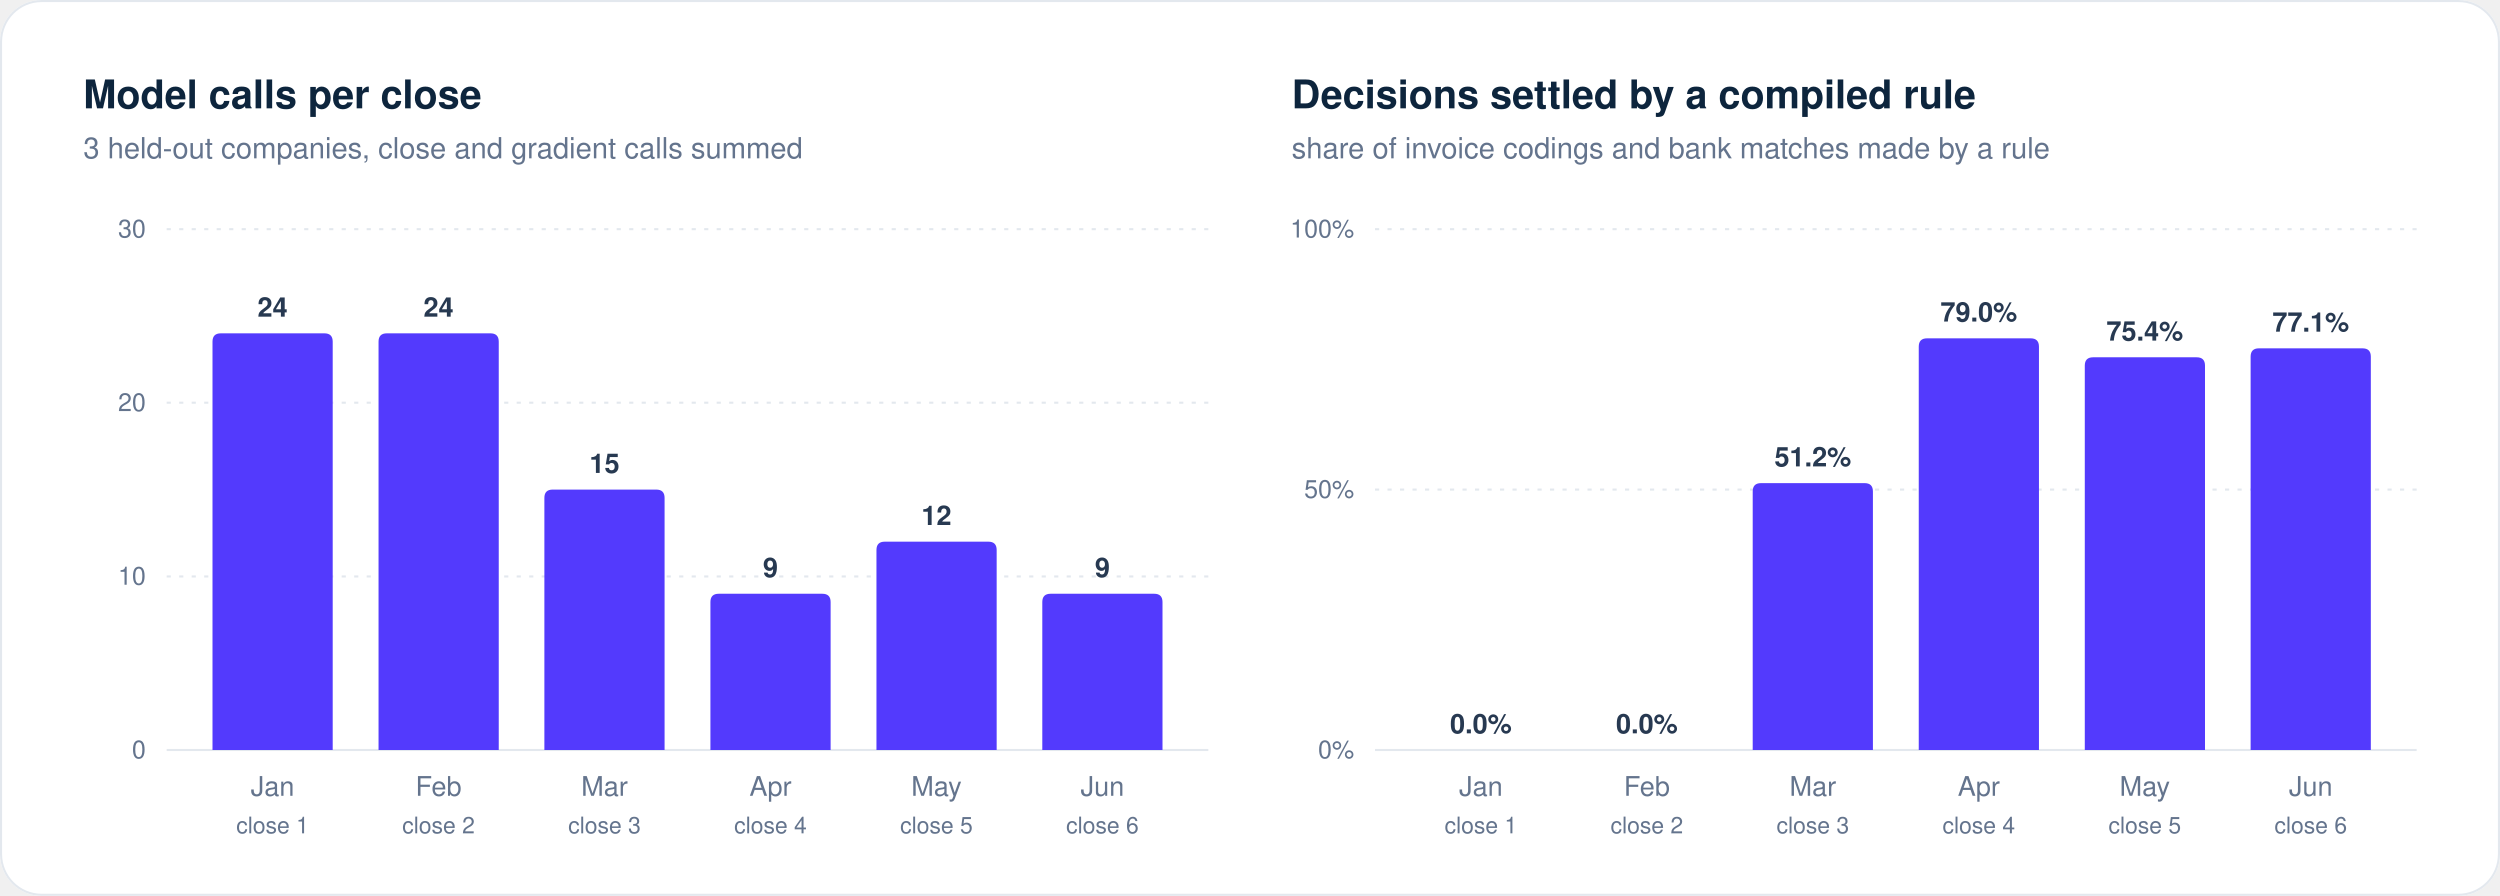
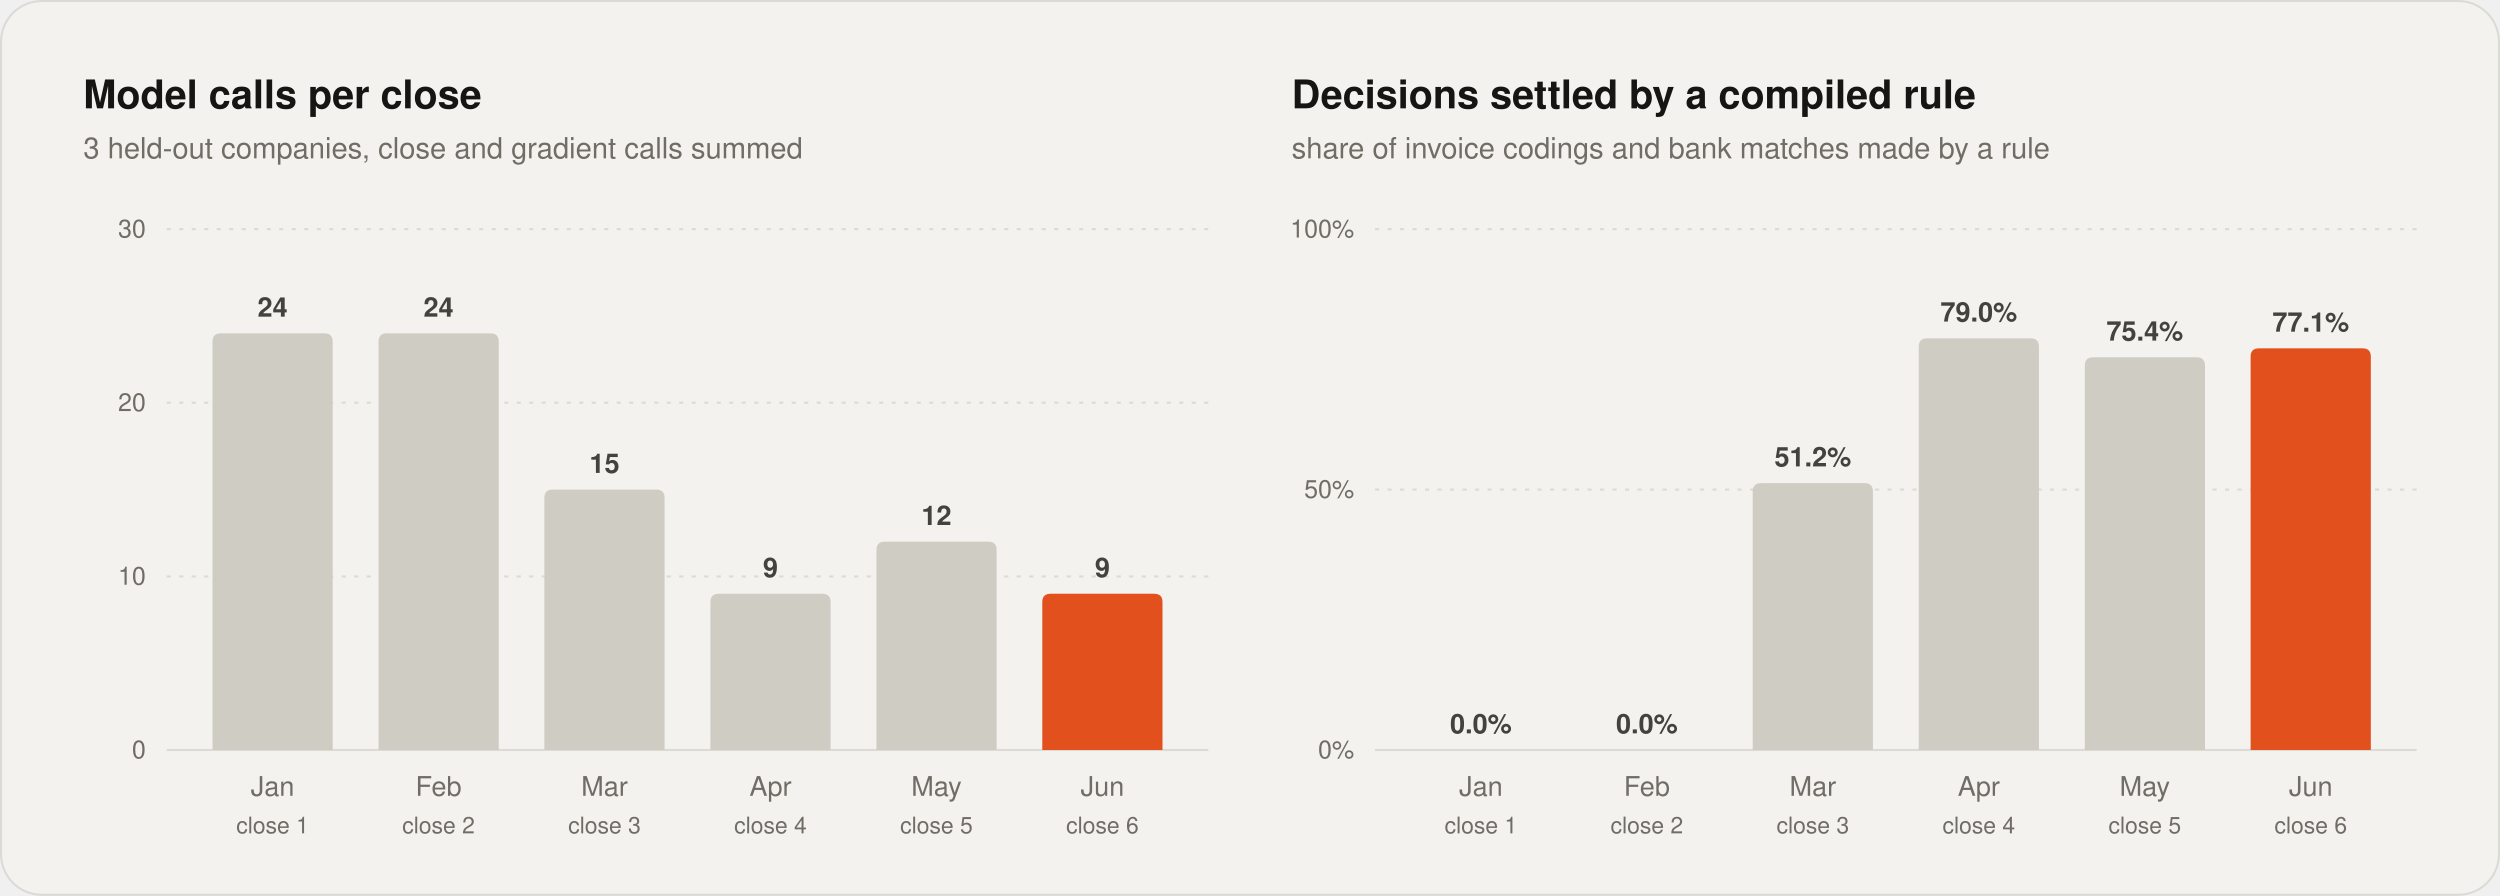
<svg xmlns="http://www.w3.org/2000/svg" width="1200" height="430" viewBox="0 0 1200 430" role="img" aria-labelledby="t d">
  <g font-family="-apple-system, BlinkMacSystemFont, 'Segoe UI', Helvetica, Arial, sans-serif">
-     <rect width="1200" height="430" rx="20" fill="#ffffff" />
-     <rect x="0.5" y="0.5" width="1199" height="429" rx="19.5" fill="none" stroke="#e3e8ee" />
-     <text x="40" y="52" font-size="19" fill="#0d253d" font-weight="650">Model calls per close</text>
-     <text x="40" y="76" font-size="14" fill="#64748d">3 held-out companies, close and gradient calls summed</text>
-     <line x1="80" y1="360.0" x2="580" y2="360.0" stroke="#e3e8ee" />
-     <text x="70" y="364" font-size="12" fill="#64748d" text-anchor="end">0</text>
-     <line x1="80" y1="276.7" x2="580" y2="276.7" stroke="#e3e8ee" stroke-dasharray="2 4" />
-     <text x="70" y="280.667" font-size="12" fill="#64748d" text-anchor="end">10</text>
-     <line x1="80" y1="193.3" x2="580" y2="193.3" stroke="#e3e8ee" stroke-dasharray="2 4" />
-     <text x="70" y="197.333" font-size="12" fill="#64748d" text-anchor="end">20</text>
-     <line x1="80" y1="110.0" x2="580" y2="110.0" stroke="#e3e8ee" stroke-dasharray="2 4" />
-     <text x="70" y="114" font-size="12" fill="#64748d" text-anchor="end">30</text>
-     <path d="M102 360V164Q102 160 106 160H155.7Q159.7 160 159.7 164V360Z" fill="#533afd" />
-     <text x="130.833" y="152" font-size="13" fill="#273951" text-anchor="middle" font-weight="600">24</text>
-     <text x="130.833" y="382" font-size="13" fill="#64748d" text-anchor="middle">Jan</text>
-     <text x="130.833" y="400" font-size="11" fill="#64748d" text-anchor="middle">close 1</text>
-     <path d="M181.7 360V164Q181.7 160 185.7 160H235.4Q239.4 160 239.4 164V360Z" fill="#533afd" />
-     <text x="210.5" y="152" font-size="13" fill="#273951" text-anchor="middle" font-weight="600">24</text>
-     <text x="210.5" y="382" font-size="13" fill="#64748d" text-anchor="middle">Feb</text>
-     <text x="210.5" y="400" font-size="11" fill="#64748d" text-anchor="middle">close 2</text>
-     <path d="M261.3 360V239Q261.3 235 265.3 235H315Q319 235 319 239V360Z" fill="#533afd" />
-     <text x="290.167" y="227" font-size="13" fill="#273951" text-anchor="middle" font-weight="600">15</text>
-     <text x="290.167" y="382" font-size="13" fill="#64748d" text-anchor="middle">Mar</text>
-     <text x="290.167" y="400" font-size="11" fill="#64748d" text-anchor="middle">close 3</text>
-     <path d="M341 360V289Q341 285 345 285H394.7Q398.7 285 398.7 289V360Z" fill="#533afd" />
-     <text x="369.833" y="277" font-size="13" fill="#273951" text-anchor="middle" font-weight="600">9</text>
-     <text x="369.833" y="382" font-size="13" fill="#64748d" text-anchor="middle">Apr</text>
-     <text x="369.833" y="400" font-size="11" fill="#64748d" text-anchor="middle">close 4</text>
-     <path d="M420.7 360V264Q420.7 260 424.7 260H474.4Q478.4 260 478.4 264V360Z" fill="#533afd" />
-     <text x="449.5" y="252" font-size="13" fill="#273951" text-anchor="middle" font-weight="600">12</text>
-     <text x="449.5" y="382" font-size="13" fill="#64748d" text-anchor="middle">May</text>
-     <text x="449.5" y="400" font-size="11" fill="#64748d" text-anchor="middle">close 5</text>
-     <path d="M500.3 360V289Q500.3 285 504.3 285H554Q558 285 558 289V360Z" fill="#533afd" />
-     <text x="529.167" y="277" font-size="13" fill="#273951" text-anchor="middle" font-weight="600">9</text>
-     <text x="529.167" y="382" font-size="13" fill="#64748d" text-anchor="middle">Jun</text>
-     <text x="529.167" y="400" font-size="11" fill="#64748d" text-anchor="middle">close 6</text>
-     <text x="620" y="52" font-size="19" fill="#0d253d" font-weight="650">Decisions settled by a compiled rule</text>
-     <text x="620" y="76" font-size="14" fill="#64748d">share of invoice codings and bank matches made by a rule</text>
-     <line x1="660" y1="360.0" x2="1160" y2="360.0" stroke="#e3e8ee" />
-     <text x="650" y="364" font-size="12" fill="#64748d" text-anchor="end">0%</text>
-     <line x1="660" y1="235.0" x2="1160" y2="235.0" stroke="#e3e8ee" stroke-dasharray="2 4" />
-     <text x="650" y="239" font-size="12" fill="#64748d" text-anchor="end">50%</text>
-     <line x1="660" y1="110.0" x2="1160" y2="110.0" stroke="#e3e8ee" stroke-dasharray="2 4" />
-     <text x="650" y="114" font-size="12" fill="#64748d" text-anchor="end">100%</text>
-     <text x="710.833" y="352" font-size="13" fill="#273951" text-anchor="middle" font-weight="600">0.0%</text>
-     <text x="710.833" y="382" font-size="13" fill="#64748d" text-anchor="middle">Jan</text>
-     <text x="710.833" y="400" font-size="11" fill="#64748d" text-anchor="middle">close 1</text>
-     <text x="790.5" y="352" font-size="13" fill="#273951" text-anchor="middle" font-weight="600">0.0%</text>
-     <text x="790.5" y="382" font-size="13" fill="#64748d" text-anchor="middle">Feb</text>
-     <text x="790.5" y="400" font-size="11" fill="#64748d" text-anchor="middle">close 2</text>
-     <path d="M841.3 360V235.9Q841.3 231.9 845.3 231.9H895Q899 231.9 899 235.9V360Z" fill="#533afd" />
-     <text x="870.167" y="223.875" font-size="13" fill="#273951" text-anchor="middle" font-weight="600">51.2%</text>
-     <text x="870.167" y="382" font-size="13" fill="#64748d" text-anchor="middle">Mar</text>
-     <text x="870.167" y="400" font-size="11" fill="#64748d" text-anchor="middle">close 3</text>
-     <path d="M921 360V166.4Q921 162.4 925 162.4H974.7Q978.7 162.4 978.7 166.4V360Z" fill="#533afd" />
-     <text x="949.833" y="154.35" font-size="13" fill="#273951" text-anchor="middle" font-weight="600">79.0%</text>
-     <text x="949.833" y="382" font-size="13" fill="#64748d" text-anchor="middle">Apr</text>
-     <text x="949.833" y="400" font-size="11" fill="#64748d" text-anchor="middle">close 4</text>
-     <path d="M1000.7 360V175.5Q1000.7 171.5 1004.7 171.5H1054.4Q1058.4 171.5 1058.4 175.5V360Z" fill="#533afd" />
-     <text x="1029.5" y="163.492" font-size="13" fill="#273951" text-anchor="middle" font-weight="600">75.4%</text>
-     <text x="1029.5" y="382" font-size="13" fill="#64748d" text-anchor="middle">May</text>
-     <text x="1029.5" y="400" font-size="11" fill="#64748d" text-anchor="middle">close 5</text>
-     <path d="M1080.3 360V171.2Q1080.3 167.2 1084.3 167.2H1134Q1138 167.2 1138 171.2V360Z" fill="#533afd" />
-     <text x="1109.167" y="159.203" font-size="13" fill="#273951" text-anchor="middle" font-weight="600">77.1%</text>
-     <text x="1109.167" y="382" font-size="13" fill="#64748d" text-anchor="middle">Jun</text>
-     <text x="1109.167" y="400" font-size="11" fill="#64748d" text-anchor="middle">close 6</text>
+     <rect width="1200" height="430" rx="20" fill="#f3f2ee" />
+     <rect x="0.5" y="0.5" width="1199" height="429" rx="19.5" fill="none" stroke="#dcdad4" />
+     <text x="40" y="52" font-size="19" fill="#161513" font-weight="650">Model calls per close</text>
+     <text x="40" y="76" font-size="14" fill="#706d66">3 held-out companies, close and gradient calls summed</text>
+     <line x1="80" y1="360.0" x2="580" y2="360.0" stroke="#dcdad4" />
+     <text x="70" y="364" font-size="12" fill="#706d66" text-anchor="end">0</text>
+     <line x1="80" y1="276.7" x2="580" y2="276.7" stroke="#dcdad4" stroke-dasharray="2 4" />
+     <text x="70" y="280.667" font-size="12" fill="#706d66" text-anchor="end">10</text>
+     <line x1="80" y1="193.3" x2="580" y2="193.3" stroke="#dcdad4" stroke-dasharray="2 4" />
+     <text x="70" y="197.333" font-size="12" fill="#706d66" text-anchor="end">20</text>
+     <line x1="80" y1="110.0" x2="580" y2="110.0" stroke="#dcdad4" stroke-dasharray="2 4" />
+     <text x="70" y="114" font-size="12" fill="#706d66" text-anchor="end">30</text>
+     <path d="M102 360V164Q102 160 106 160H155.7Q159.7 160 159.7 164V360Z" fill="#cfccc4" />
+     <text x="130.833" y="152" font-size="13" fill="#44423d" text-anchor="middle" font-weight="600">24</text>
+     <text x="130.833" y="382" font-size="13" fill="#706d66" text-anchor="middle">Jan</text>
+     <text x="130.833" y="400" font-size="11" fill="#706d66" text-anchor="middle">close 1</text>
+     <path d="M181.7 360V164Q181.7 160 185.7 160H235.4Q239.4 160 239.4 164V360Z" fill="#cfccc4" />
+     <text x="210.5" y="152" font-size="13" fill="#44423d" text-anchor="middle" font-weight="600">24</text>
+     <text x="210.5" y="382" font-size="13" fill="#706d66" text-anchor="middle">Feb</text>
+     <text x="210.5" y="400" font-size="11" fill="#706d66" text-anchor="middle">close 2</text>
+     <path d="M261.3 360V239Q261.3 235 265.3 235H315Q319 235 319 239V360Z" fill="#cfccc4" />
+     <text x="290.167" y="227" font-size="13" fill="#44423d" text-anchor="middle" font-weight="600">15</text>
+     <text x="290.167" y="382" font-size="13" fill="#706d66" text-anchor="middle">Mar</text>
+     <text x="290.167" y="400" font-size="11" fill="#706d66" text-anchor="middle">close 3</text>
+     <path d="M341 360V289Q341 285 345 285H394.7Q398.7 285 398.7 289V360Z" fill="#cfccc4" />
+     <text x="369.833" y="277" font-size="13" fill="#44423d" text-anchor="middle" font-weight="600">9</text>
+     <text x="369.833" y="382" font-size="13" fill="#706d66" text-anchor="middle">Apr</text>
+     <text x="369.833" y="400" font-size="11" fill="#706d66" text-anchor="middle">close 4</text>
+     <path d="M420.7 360V264Q420.7 260 424.7 260H474.4Q478.4 260 478.4 264V360Z" fill="#cfccc4" />
+     <text x="449.5" y="252" font-size="13" fill="#44423d" text-anchor="middle" font-weight="600">12</text>
+     <text x="449.5" y="382" font-size="13" fill="#706d66" text-anchor="middle">May</text>
+     <text x="449.5" y="400" font-size="11" fill="#706d66" text-anchor="middle">close 5</text>
+     <path d="M500.3 360V289Q500.3 285 504.3 285H554Q558 285 558 289V360Z" fill="#e2501d" />
+     <text x="529.167" y="277" font-size="13" fill="#44423d" text-anchor="middle" font-weight="600">9</text>
+     <text x="529.167" y="382" font-size="13" fill="#706d66" text-anchor="middle">Jun</text>
+     <text x="529.167" y="400" font-size="11" fill="#706d66" text-anchor="middle">close 6</text>
+     <text x="620" y="52" font-size="19" fill="#161513" font-weight="650">Decisions settled by a compiled rule</text>
+     <text x="620" y="76" font-size="14" fill="#706d66">share of invoice codings and bank matches made by a rule</text>
+     <line x1="660" y1="360.0" x2="1160" y2="360.0" stroke="#dcdad4" />
+     <text x="650" y="364" font-size="12" fill="#706d66" text-anchor="end">0%</text>
+     <line x1="660" y1="235.0" x2="1160" y2="235.0" stroke="#dcdad4" stroke-dasharray="2 4" />
+     <text x="650" y="239" font-size="12" fill="#706d66" text-anchor="end">50%</text>
+     <line x1="660" y1="110.0" x2="1160" y2="110.0" stroke="#dcdad4" stroke-dasharray="2 4" />
+     <text x="650" y="114" font-size="12" fill="#706d66" text-anchor="end">100%</text>
+     <text x="710.833" y="352" font-size="13" fill="#44423d" text-anchor="middle" font-weight="600">0.0%</text>
+     <text x="710.833" y="382" font-size="13" fill="#706d66" text-anchor="middle">Jan</text>
+     <text x="710.833" y="400" font-size="11" fill="#706d66" text-anchor="middle">close 1</text>
+     <text x="790.5" y="352" font-size="13" fill="#44423d" text-anchor="middle" font-weight="600">0.0%</text>
+     <text x="790.5" y="382" font-size="13" fill="#706d66" text-anchor="middle">Feb</text>
+     <text x="790.5" y="400" font-size="11" fill="#706d66" text-anchor="middle">close 2</text>
+     <path d="M841.3 360V235.9Q841.3 231.9 845.3 231.9H895Q899 231.9 899 235.9V360Z" fill="#cfccc4" />
+     <text x="870.167" y="223.875" font-size="13" fill="#44423d" text-anchor="middle" font-weight="600">51.2%</text>
+     <text x="870.167" y="382" font-size="13" fill="#706d66" text-anchor="middle">Mar</text>
+     <text x="870.167" y="400" font-size="11" fill="#706d66" text-anchor="middle">close 3</text>
+     <path d="M921 360V166.4Q921 162.4 925 162.4H974.7Q978.7 162.4 978.7 166.4V360Z" fill="#cfccc4" />
+     <text x="949.833" y="154.35" font-size="13" fill="#44423d" text-anchor="middle" font-weight="600">79.0%</text>
+     <text x="949.833" y="382" font-size="13" fill="#706d66" text-anchor="middle">Apr</text>
+     <text x="949.833" y="400" font-size="11" fill="#706d66" text-anchor="middle">close 4</text>
+     <path d="M1000.7 360V175.5Q1000.7 171.5 1004.7 171.5H1054.4Q1058.4 171.5 1058.4 175.5V360Z" fill="#cfccc4" />
+     <text x="1029.5" y="163.492" font-size="13" fill="#44423d" text-anchor="middle" font-weight="600">75.4%</text>
+     <text x="1029.5" y="382" font-size="13" fill="#706d66" text-anchor="middle">May</text>
+     <text x="1029.5" y="400" font-size="11" fill="#706d66" text-anchor="middle">close 5</text>
+     <path d="M1080.3 360V171.2Q1080.3 167.2 1084.3 167.2H1134Q1138 167.2 1138 171.2V360Z" fill="#e2501d" />
+     <text x="1109.167" y="159.203" font-size="13" fill="#44423d" text-anchor="middle" font-weight="600">77.1%</text>
+     <text x="1109.167" y="382" font-size="13" fill="#706d66" text-anchor="middle">Jun</text>
+     <text x="1109.167" y="400" font-size="11" fill="#706d66" text-anchor="middle">close 6</text>
  </g>
</svg>
